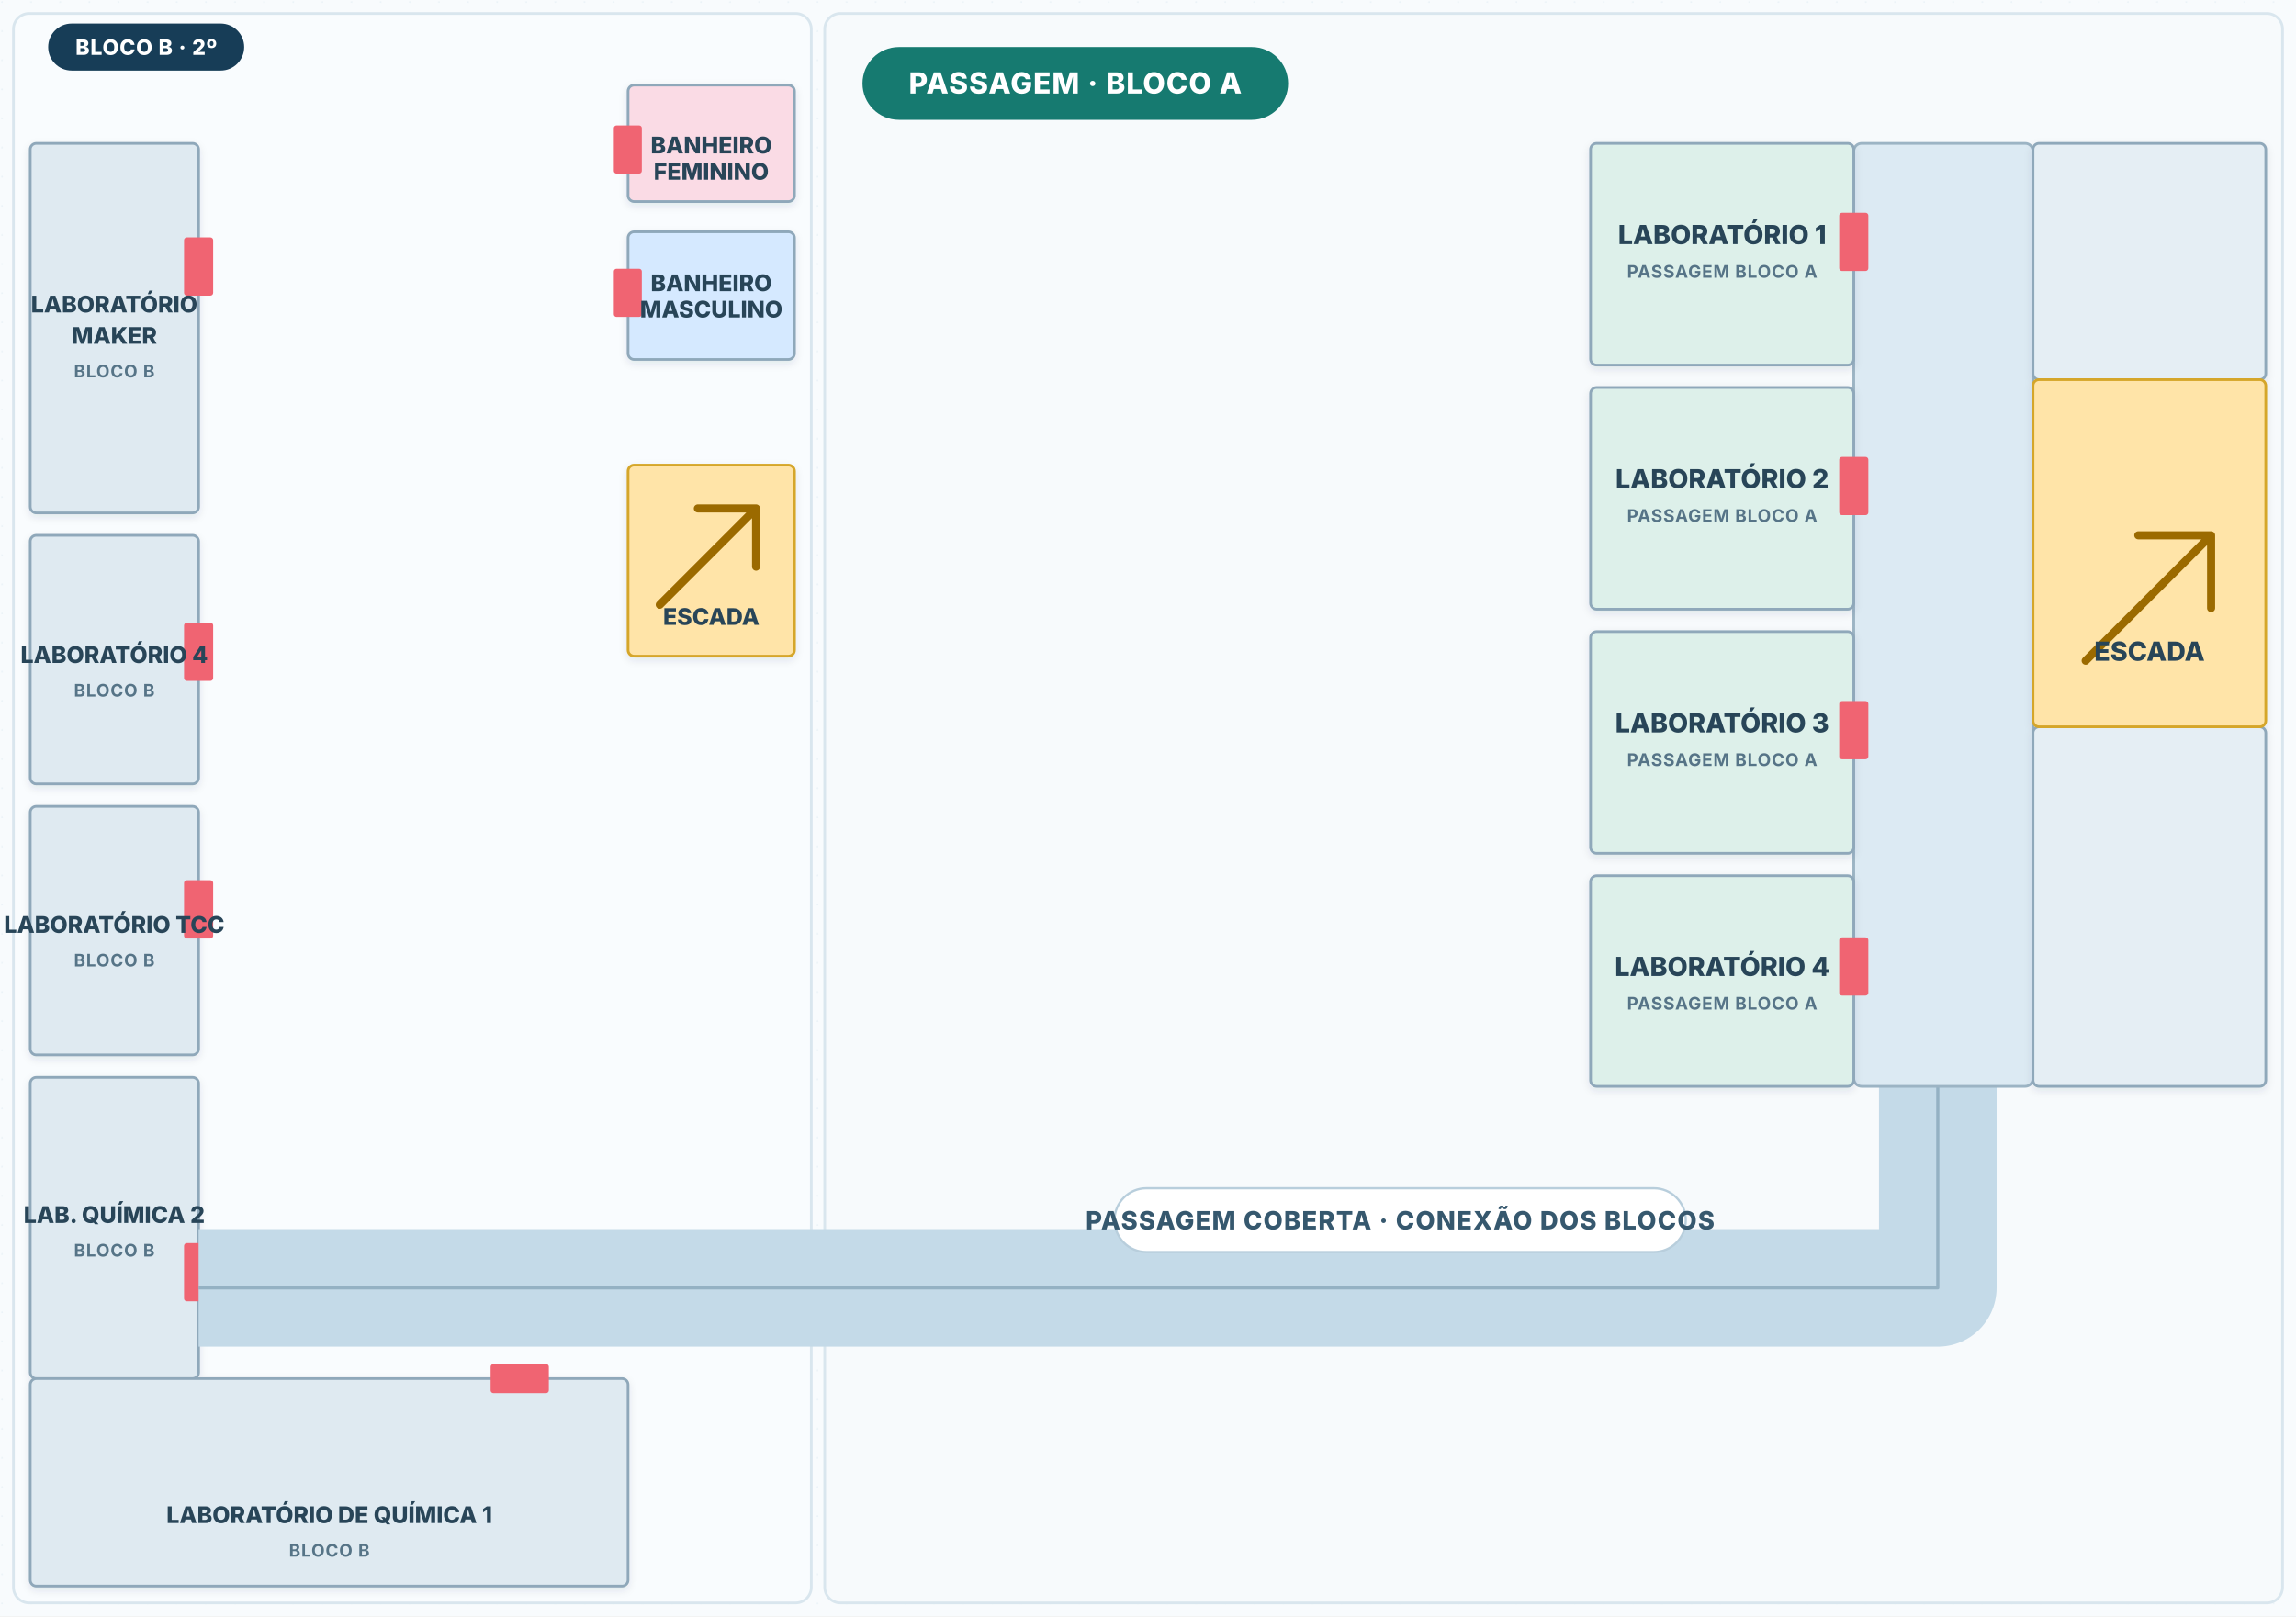
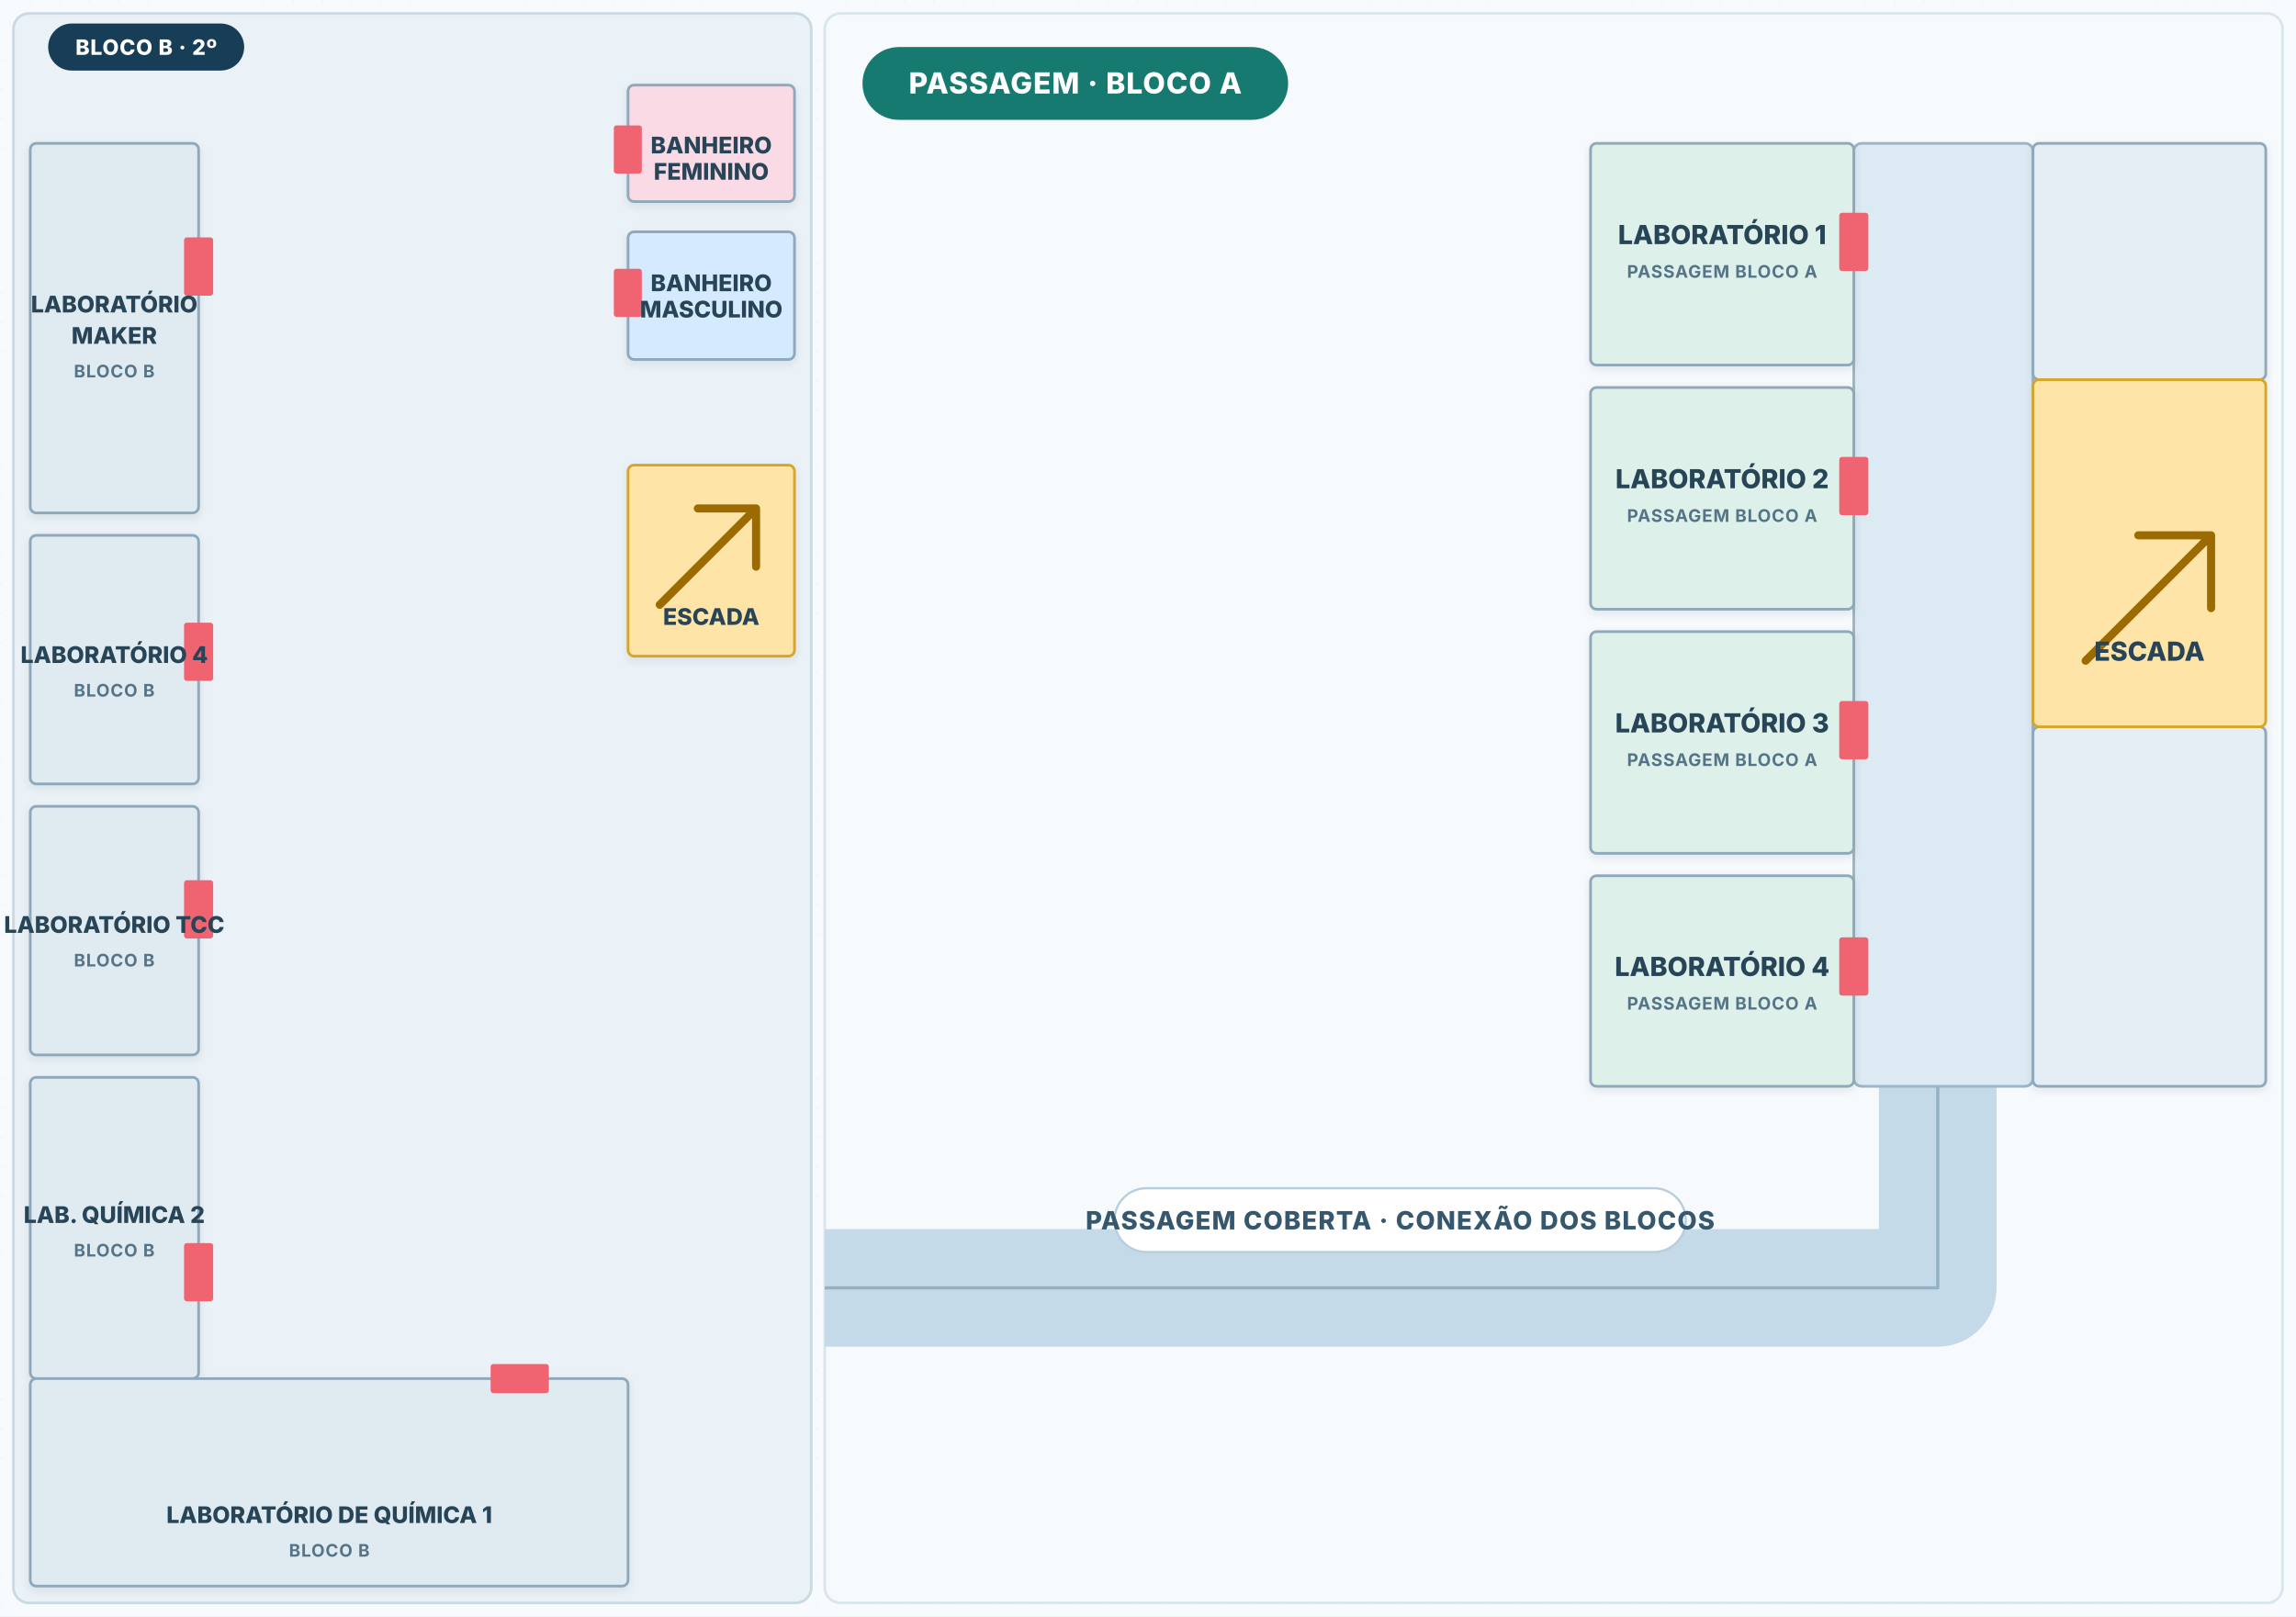
<svg xmlns="http://www.w3.org/2000/svg" width="20498" height="14433" viewBox="0 0 20498 14433" fill="none">
  <defs>
    <filter id="shadow" x="-10%" y="-10%" width="120%" height="125%">
      <feDropShadow dx="0" dy="28" stdDeviation="34" flood-color="#183B56" flood-opacity="0.10" />
    </filter>
    <pattern id="floor-dots" width="260" height="260" patternUnits="userSpaceOnUse">
      <circle cx="18" cy="18" r="8" fill="#C9DDEA" />
    </pattern>
  </defs>
  <rect width="20498" height="14433" fill="#F8FBFD" />
  <rect width="20498" height="14433" fill="url(#floor-dots)" opacity="0.28" />
-   <rect x="120" y="120" width="7123" height="14193" rx="140" fill="#F9FCFE" stroke="#D9E6EE" stroke-width="24" />
+   <rect x="120" y="120" width="7123" height="14193" rx="140" fill="#EAF2F7" stroke="#C9DAE5" stroke-width="24" />
  <rect x="7363" y="120" width="13015" height="14193" rx="140" fill="#F7FAFC" stroke="#D9E6EE" stroke-width="24" />
  <g font-family="Inter, Arial, sans-serif" font-weight="800">
    <rect x="430" y="210" width="1750" height="420" rx="210" fill="#173D57" />
    <text x="1305" y="490" font-size="190" text-anchor="middle" fill="white" letter-spacing="6">BLOCO B · 2º</text>
    <rect x="7700" y="420" width="3800" height="650" rx="325" fill="#167A70" />
    <text x="9600" y="835" font-size="260" text-anchor="middle" fill="white" letter-spacing="8">PASSAGEM · BLOCO A</text>
  </g>
  <g filter="url(#shadow)" stroke="#8FA8BA" stroke-width="24">
    <rect x="270" y="1280" width="1503" height="3300" rx="54" fill="#DFEAF1" />
    <rect x="270" y="4780" width="1503" height="2220" rx="54" fill="#DFEAF1" />
    <rect x="270" y="7200" width="1503" height="2220" rx="54" fill="#DFEAF1" />
    <rect x="270" y="9620" width="1503" height="2690" rx="54" fill="#DFEAF1" />
    <rect x="270" y="12310" width="5337" height="1853" rx="54" fill="#DFEAF1" />
  </g>
  <g fill="#F06472">
    <rect x="1643" y="2120" width="260" height="520" rx="25" />
    <rect x="1643" y="5560" width="260" height="520" rx="25" />
    <rect x="1643" y="7860" width="260" height="520" rx="25" />
    <rect x="1643" y="11100" width="260" height="520" rx="25" />
    <rect x="4380" y="12180" width="520" height="260" rx="25" />
  </g>
  <g filter="url(#shadow)" stroke="#8FA8BA" stroke-width="24">
    <rect x="5607" y="760" width="1486" height="1040" rx="54" fill="#FADBE5" />
    <rect x="5607" y="2070" width="1486" height="1140" rx="54" fill="#D5E9FF" />
    <rect x="5607" y="4153" width="1486" height="1706" rx="54" fill="#FFE4A8" stroke="#D5A62A" />
  </g>
  <g fill="#F06472">
    <rect x="5480" y="1120" width="250" height="430" rx="24" />
    <rect x="5480" y="2400" width="250" height="430" rx="24" />
  </g>
-   <path d="M1773 11500H17300V9500" stroke="#C4DAE8" stroke-width="1050" stroke-linecap="butt" stroke-linejoin="round" />
-   <path d="M1773 11500H17300V9500" stroke="#86A5B9" stroke-width="28" stroke-linecap="butt" stroke-linejoin="round" opacity="0.78" />
+   <path d="M7363 11500H17300V9500" stroke="#C4DAE8" stroke-width="1050" stroke-linecap="butt" stroke-linejoin="round" />
+   <path d="M7363 11500H17300V9500" stroke="#86A5B9" stroke-width="28" stroke-linecap="butt" stroke-linejoin="round" opacity="0.78" />
  <g font-family="Inter, Arial, sans-serif" text-anchor="middle">
    <rect x="9950" y="10610" width="5100" height="570" rx="285" fill="#FFFFFF" stroke="#B8CEDC" stroke-width="20" />
    <text x="12500" y="10978" font-size="225" font-weight="800" fill="#36586E" letter-spacing="10">PASSAGEM COBERTA · CONEXÃO DOS BLOCOS</text>
  </g>
  <rect x="16550" y="1280" width="1600" height="8420" rx="70" fill="#DCEAF3" stroke="#9CB4C4" stroke-width="24" />
  <g filter="url(#shadow)" stroke="#8FA8BA" stroke-width="24">
    <rect x="14200" y="1280" width="2350" height="1980" rx="54" fill="#DDF0EA" />
    <rect x="14200" y="3460" width="2350" height="1980" rx="54" fill="#DDF0EA" />
    <rect x="14200" y="5640" width="2350" height="1980" rx="54" fill="#DDF0EA" />
    <rect x="14200" y="7820" width="2350" height="1880" rx="54" fill="#DDF0EA" />
    <rect x="18150" y="1280" width="2078" height="2110" rx="54" fill="#E5EEF4" />
    <rect x="18150" y="6490" width="2078" height="3210" rx="54" fill="#E5EEF4" />
    <rect x="18150" y="3390" width="2078" height="3100" rx="54" fill="#FFE4A8" stroke="#D5A62A" />
  </g>
  <g fill="#F06472">
    <rect x="16420" y="1900" width="260" height="520" rx="25" />
    <rect x="16420" y="4080" width="260" height="520" rx="25" />
    <rect x="16420" y="6260" width="260" height="520" rx="25" />
    <rect x="16420" y="8370" width="260" height="520" rx="25" />
  </g>
  <g stroke="#9B6A00" stroke-width="72" stroke-linecap="round" stroke-linejoin="round">
    <path d="M5890 5400L6750 4540M6750 4540H6230M6750 4540V5060" />
    <path d="M18620 5900L19740 4780M19740 4780H19090M19740 4780V5430" />
  </g>
  <g font-family="Inter, Arial, sans-serif" text-anchor="middle" fill="#284558">
    <g font-size="205" font-weight="800">
      <text x="1020" y="2790">LABORATÓRIO</text>
      <text x="1020" y="3070">MAKER</text>
      <text x="1020" y="5920">LABORATÓRIO 4</text>
      <text x="1020" y="8330">LABORATÓRIO TCC</text>
      <text x="1020" y="10920">LAB. QUÍMICA 2</text>
      <text x="2940" y="13600">LABORATÓRIO DE QUÍMICA 1</text>
      <text x="6350" y="1370">BANHEIRO</text>
      <text x="6350" y="1605">FEMININO</text>
      <text x="6350" y="2600">BANHEIRO</text>
      <text x="6350" y="2835">MASCULINO</text>
      <text x="6350" y="5580">ESCADA</text>
    </g>
    <g font-size="235" font-weight="800">
      <text x="15375" y="2180">LABORATÓRIO 1</text>
      <text x="15375" y="4360">LABORATÓRIO 2</text>
      <text x="15375" y="6540">LABORATÓRIO 3</text>
      <text x="15375" y="8715">LABORATÓRIO 4</text>
      <text x="19190" y="5900">ESCADA</text>
    </g>
    <g font-size="155" font-weight="700" fill="#567487" letter-spacing="7">
      <text x="1020" y="3370">BLOCO B</text>
      <text x="1020" y="6220">BLOCO B</text>
      <text x="1020" y="8630">BLOCO B</text>
      <text x="1020" y="11220">BLOCO B</text>
      <text x="2940" y="13900">BLOCO B</text>
      <text x="15375" y="2480">PASSAGEM BLOCO A</text>
      <text x="15375" y="4660">PASSAGEM BLOCO A</text>
      <text x="15375" y="6840">PASSAGEM BLOCO A</text>
      <text x="15375" y="9015">PASSAGEM BLOCO A</text>
    </g>
  </g>
</svg>
